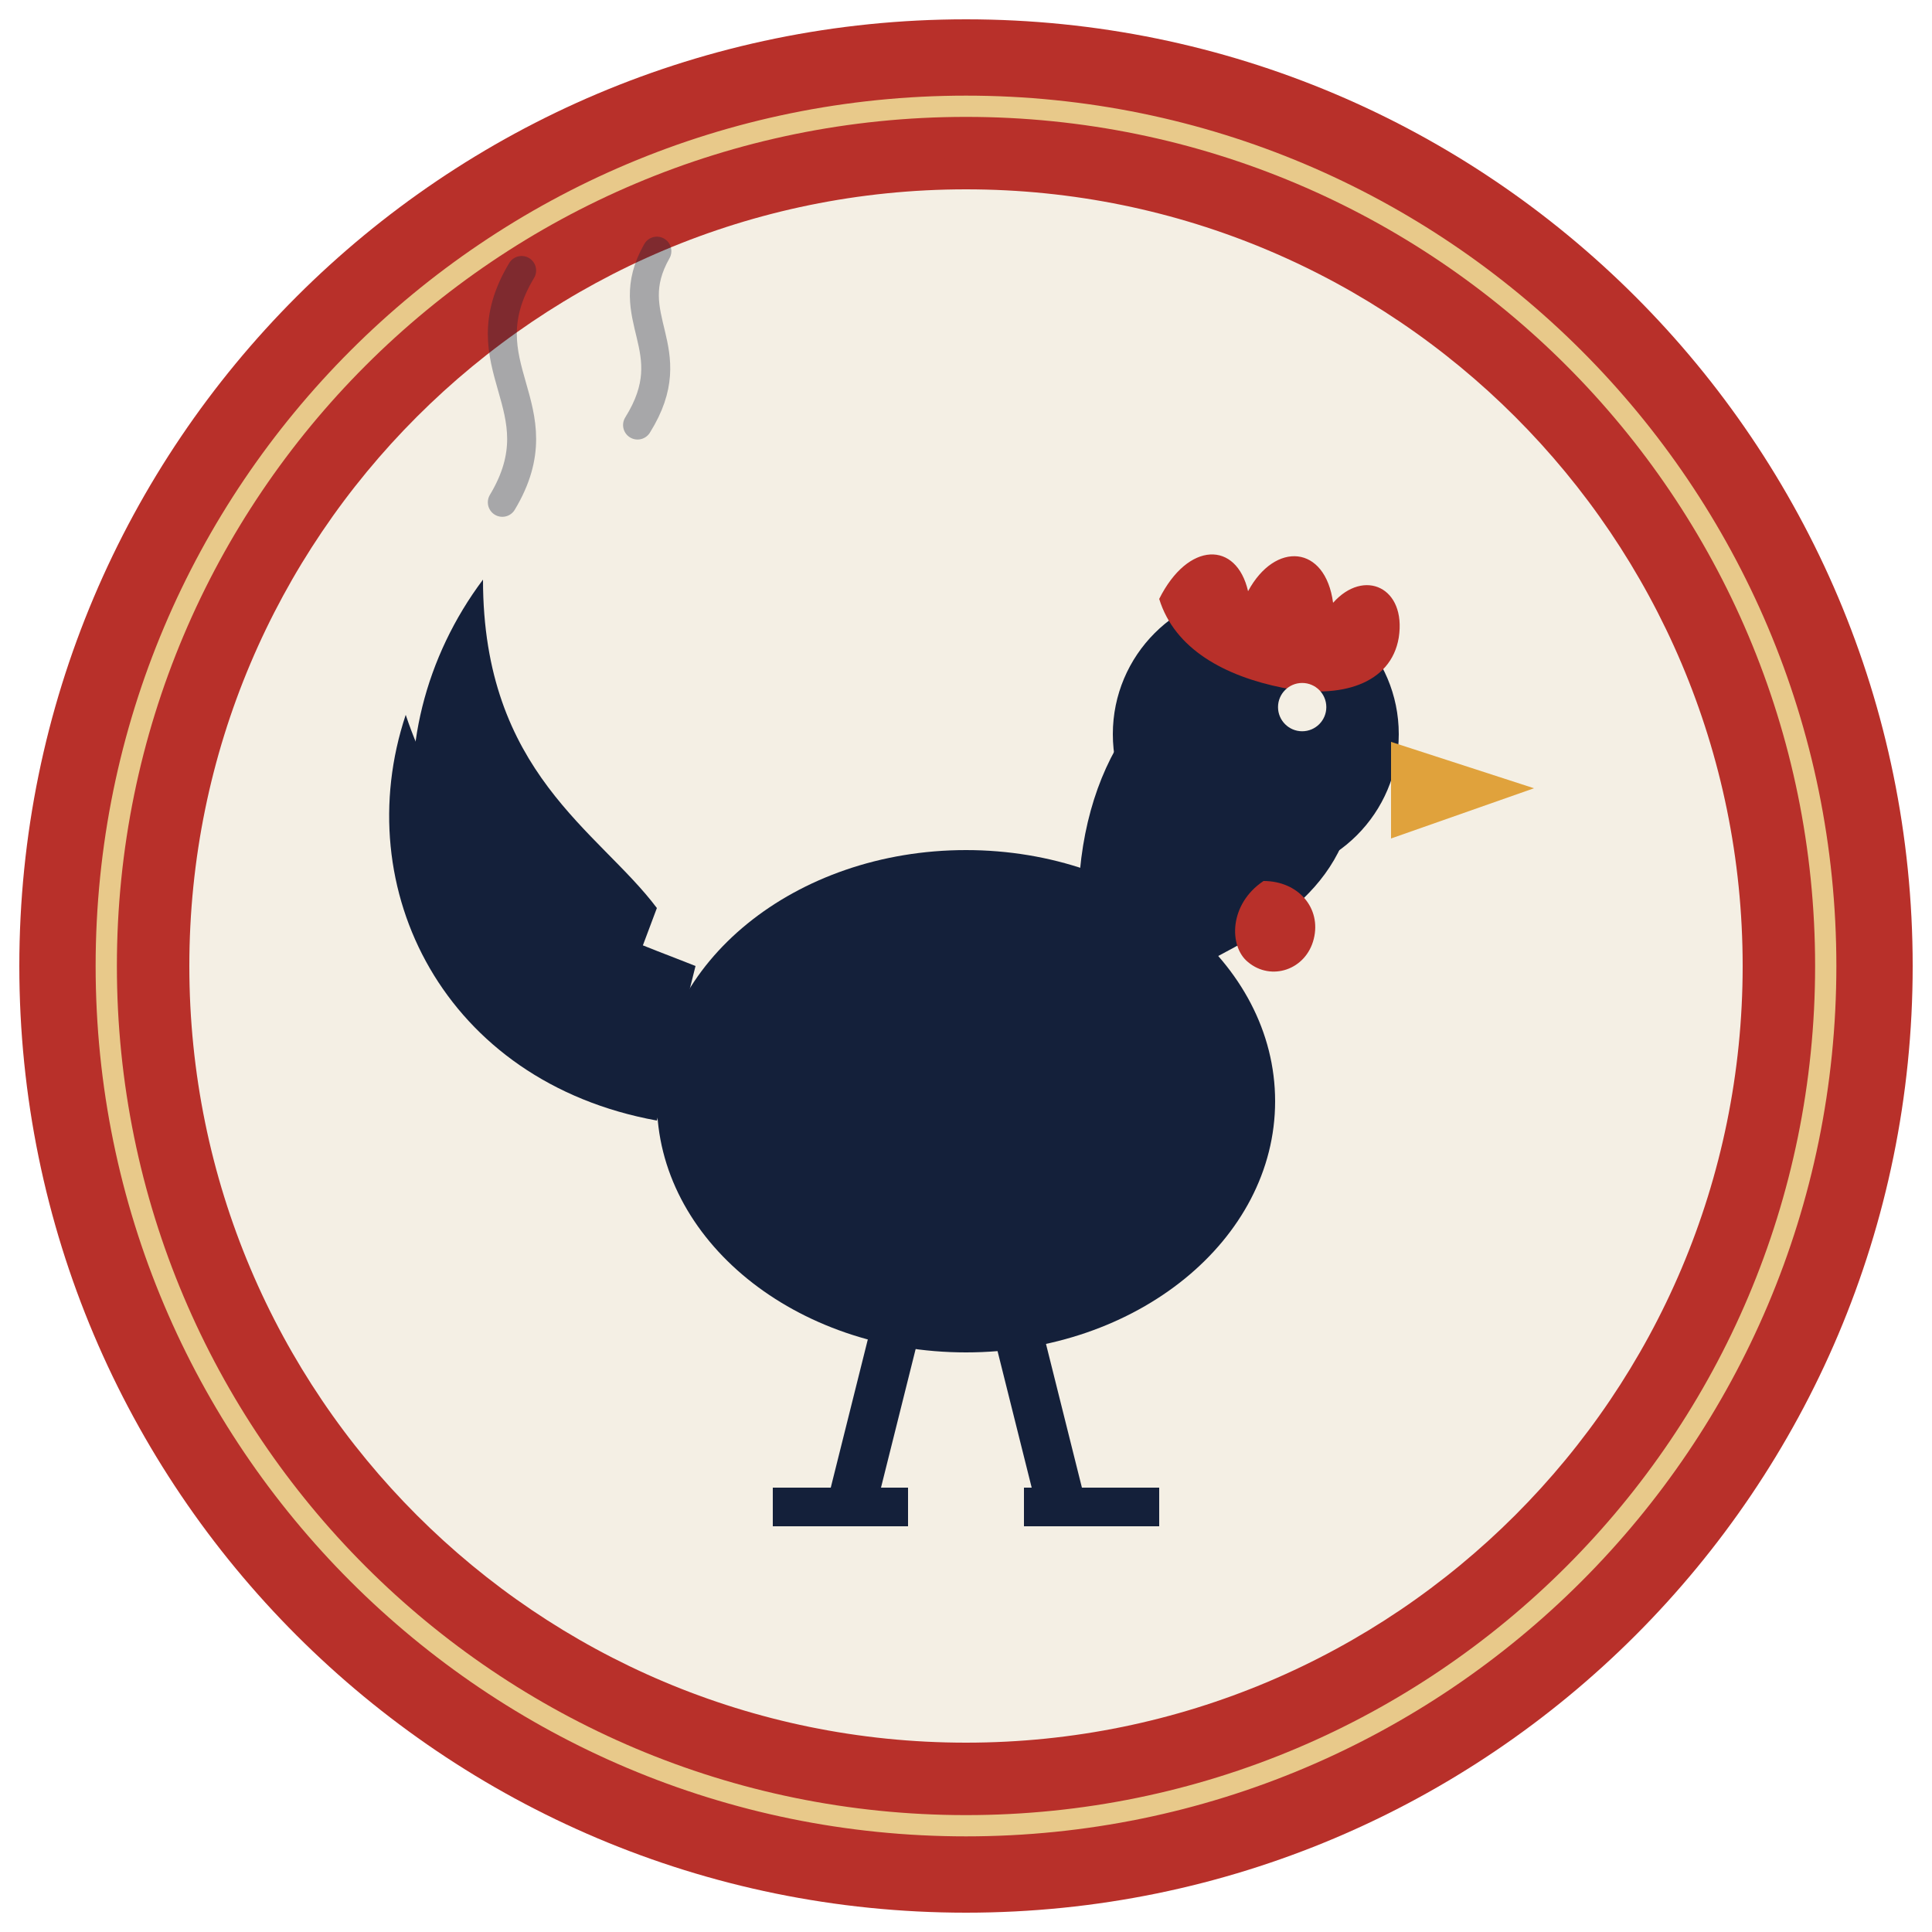
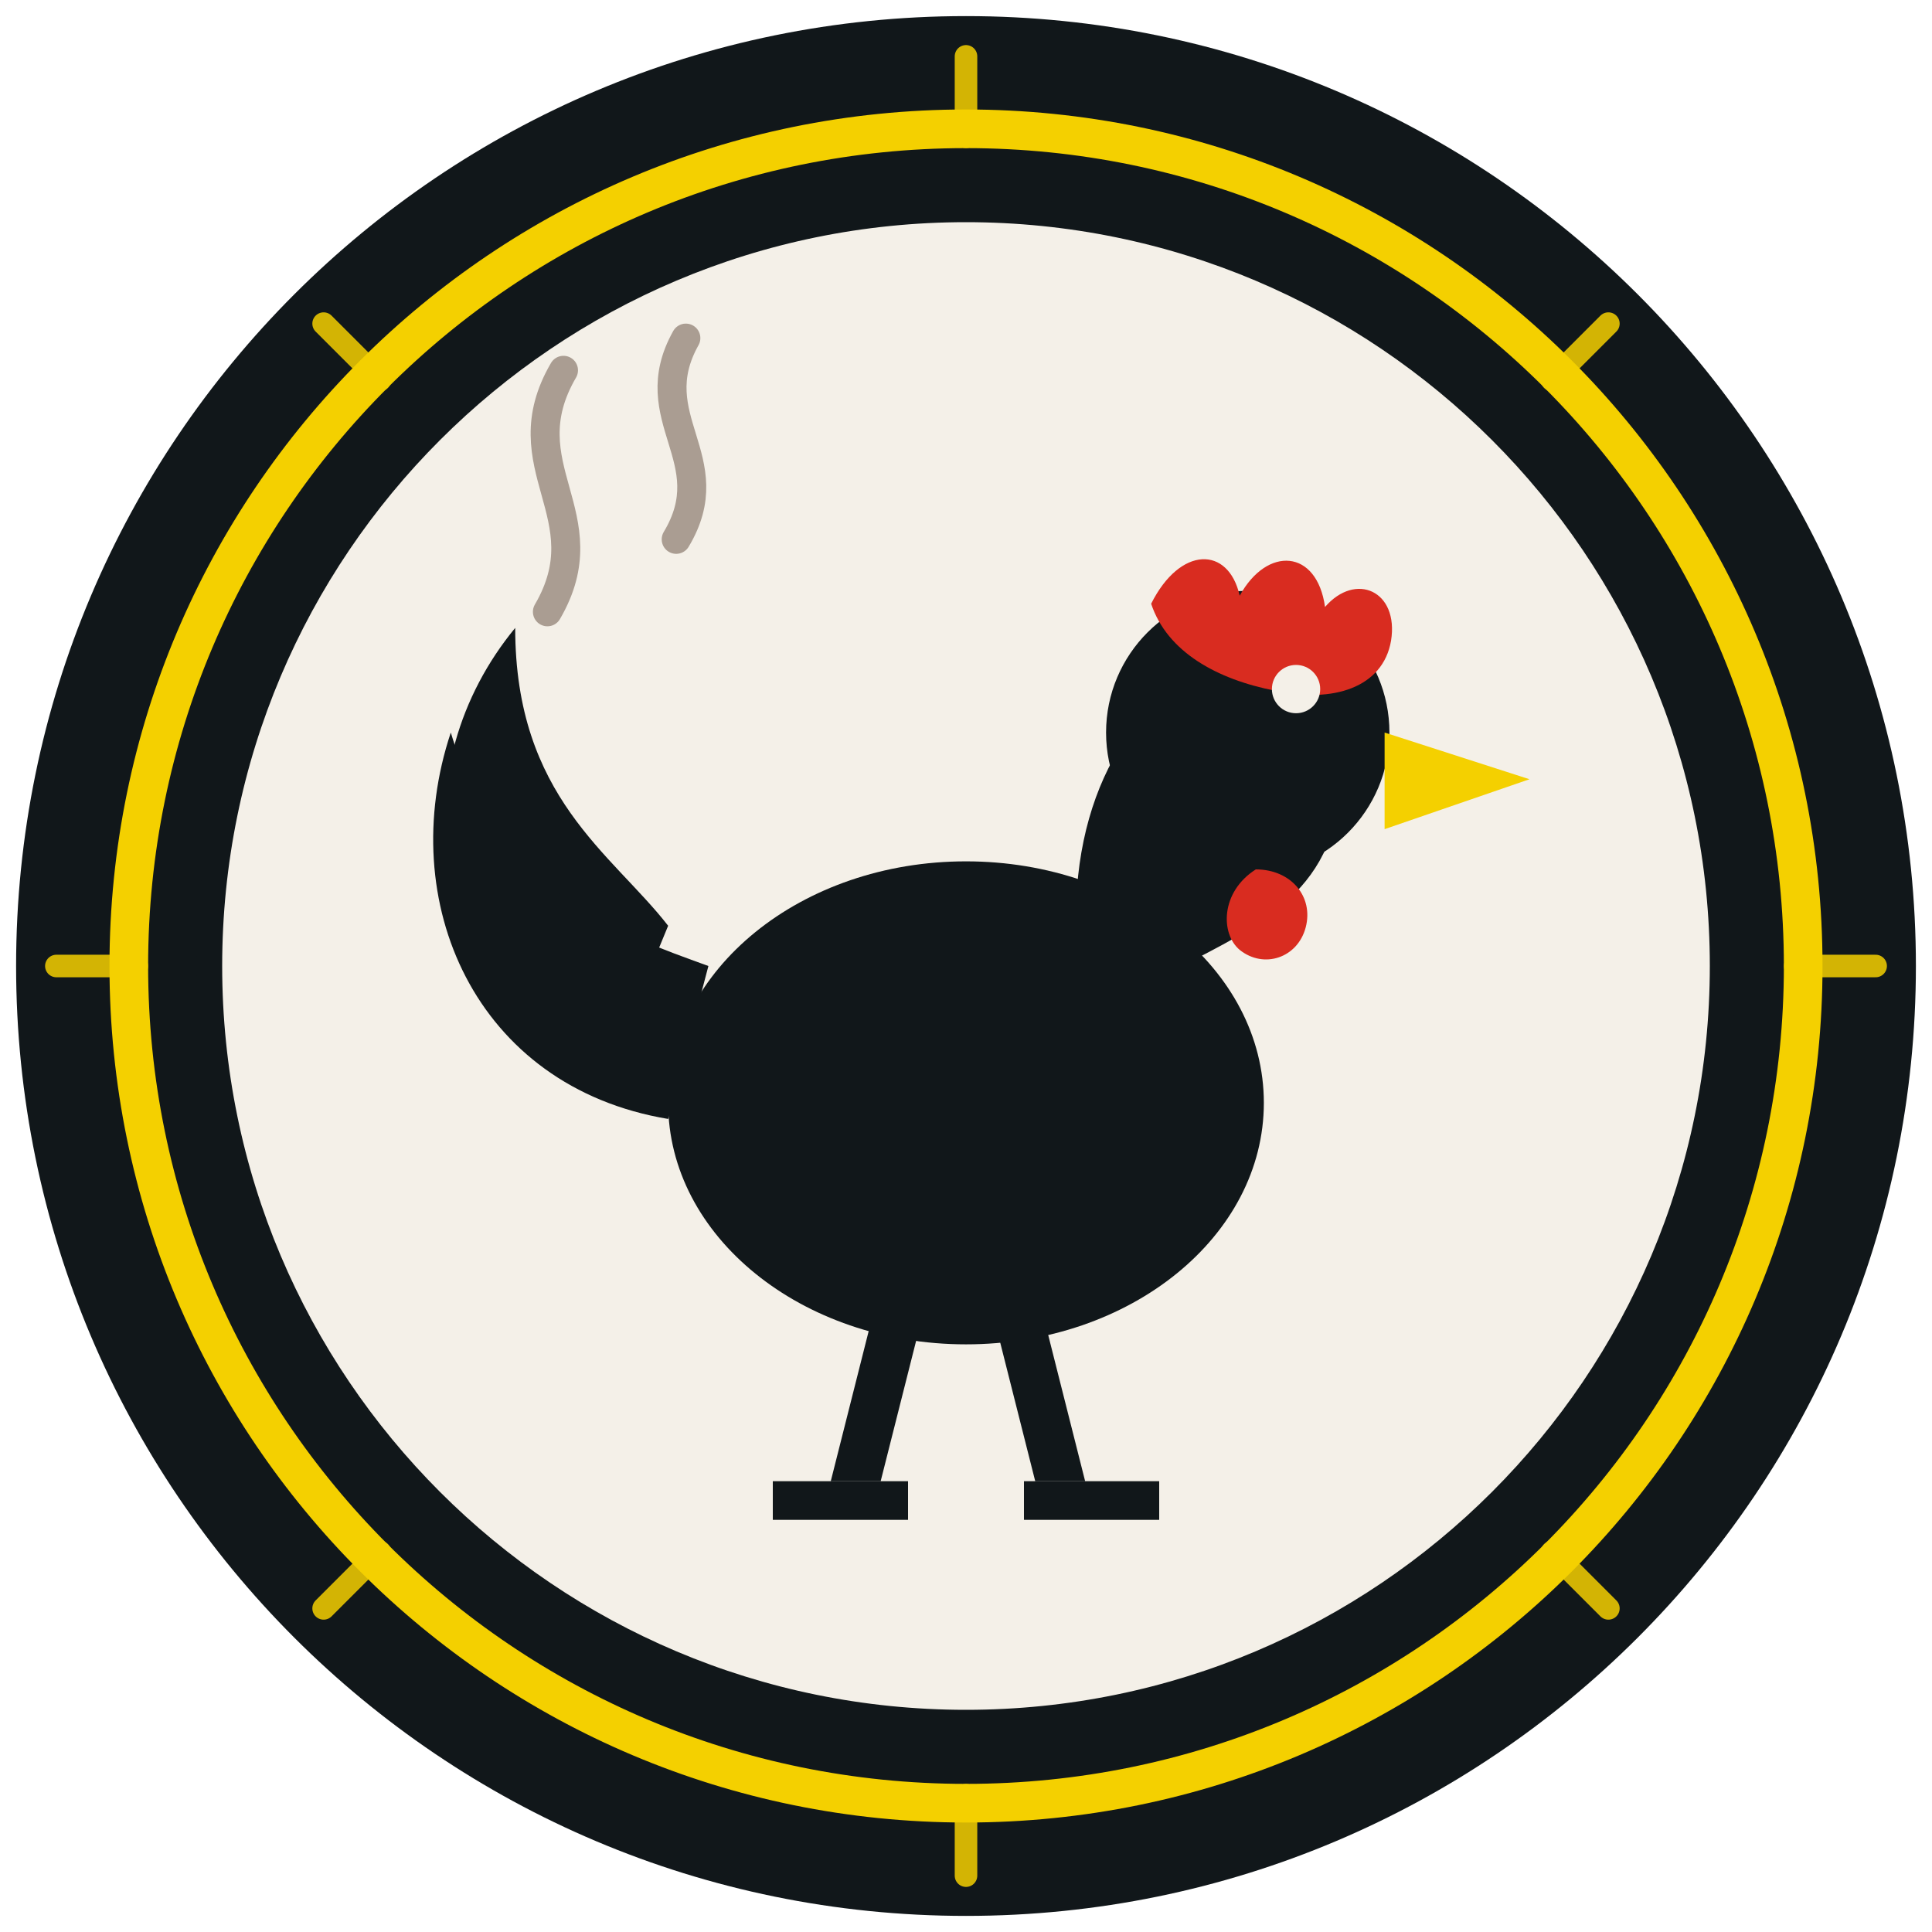
- <svg xmlns="http://www.w3.org/2000/svg" viewBox="0 0 100 100" width="100" height="100" role="img" aria-label="燻製塩焼鳥 けむり ロゴ">
-   <circle cx="50" cy="50" r="49" fill="#b8302a" />
-   <circle cx="50" cy="50" r="44.5" fill="none" stroke="#e8c98a" stroke-width="1.1" />
-   <circle cx="50" cy="50" r="41" fill="#f4efe4" />
-   <circle cx="50" cy="50" r="41" fill="none" stroke="#b8302a" stroke-width="1.6" />
-   <g fill="#14203a">
-     <path d="M31 55 C 20 50 19 38 25 30 C 25 40 31 43 34 47 Z" />
-     <path d="M34 58 C 23 56 18 46 21 37 C 24 46 31 48 36 50 Z" />
-     <ellipse cx="50" cy="57" rx="16" ry="13" />
-     <path d="M56 50 C 55 42 58 36 63 34 C 68 33 71 37 70 42 C 69 47 64 49 60 51 Z" />
-     <circle cx="65" cy="38" r="7.4" />
-     <path d="M45 69 l-2 8 h2.6 l2-8 Z" />
-     <path d="M54 69 l2 8 h-2.6 l-2-8 Z" />
-     <path d="M40 77 h7 v2 h-7 Z" />
-     <path d="M53 77 h7 v2 h-7 Z" />
+ <svg xmlns="http://www.w3.org/2000/svg" viewBox="0 0 120 120" width="120" height="120" role="img" aria-label="燻製塩焼鳥 けむり">
+   <circle cx="60" cy="60" r="59" fill="#11171A" />
+   <g stroke="#F4D000" stroke-width="1.4" stroke-linecap="round" opacity=".85">
+     <path d="M60 3.5v5M60 111.5v5M3.5 60h5M111.5 60h5" />
+     <path d="M20.1 20.1l3.5 3.5M96.4 96.4l3.5 3.5M99.9 20.1l-3.5 3.5M23.6 96.4l-3.5 3.5" />
  </g>
-   <g fill="#b8302a">
-     <path d="M60 31 c1.5-3 4-3 4.6-.4 c1.4-2.6 4-2.4 4.4.6 c1.6-1.8 3.8-.8 3.4 1.8 c-.4 2.4-3 3.2-6 2.6 c-3-.6-5.6-2-6.4-4.6 Z" />
-     <path d="M65.4 45.6 c1.8 0 3 1.4 2.6 3 c-.4 1.6-2.2 2.2-3.4 1.2 c-1-.8-1-3 .8-4.2 Z" />
+   <circle cx="60" cy="60" r="52" fill="none" stroke="#F4D000" stroke-width="2.4" />
+   <circle cx="60" cy="60" r="47" fill="#F4F0E8" />
+   <circle cx="60" cy="60" r="47" fill="none" stroke="#11171A" stroke-width="1.6" />
+   <g fill="none" stroke="#604A3C" stroke-opacity=".5" stroke-width="1.8" stroke-linecap="round">
+     <path d="M34 38 C 37.5 32 31.5 29 35 23" />
+     <path d="M42 33.5 C 45 28.5 39.8 26 42.6 21" />
  </g>
-   <path d="M72 38.4 l7.4 2.4 l-7.4 2.6 Z" fill="#e0a23c" />
-   <circle cx="67.4" cy="36.6" r="1.25" fill="#f4efe4" />
-   <g fill="none" stroke="#14203a" stroke-opacity=".34" stroke-width="1.5" stroke-linecap="round">
-     <path d="M26 26 C 29 21 24 19 27 14" />
-     <path d="M33 22 C 35.5 18 32 16.5 34 13" />
+   <g fill="#11171A">
+     <path d="M38 66 C 26 60.5 25 47.5 32 39 C 32 49.5 38 53 41.5 57.5 Z" />
+     <path d="M41.5 69.5 C 29.5 67.5 24.5 56 28 45.5 C 31 55.5 38.5 58 44 60 Z" />
+     <ellipse cx="60" cy="68.5" rx="18.5" ry="15" />
+     <path d="M67 60 C 66 51 69.5 44 75 41.5 C 80.5 40.5 84 45 83 50.5 C 82 56.5 76 58.5 71.5 61 Z" />
+     <circle cx="77.5" cy="45.5" r="8.8" />
+     <path d="M54 82.5 l-2.4 9.5 h3.1 l2.4-9.5 Z" />
+     <path d="M65 82.5 l2.4 9.5 h-3.1 l-2.4-9.5 Z" />
+     <path d="M48 92 h8.4 v2.4 h-8.4 Z" />
+     <path d="M63.6 92 h8.4 v2.4 h-8.4 Z" />
  </g>
+   <g fill="#D92C20">
+     <path d="M71.5 37.5 c1.8-3.6 4.8-3.6 5.5-.5 c1.7-3.1 4.8-2.9 5.3.7 c1.9-2.2 4.6-1 4.1 2.1 c-.5 2.9-3.6 3.9-7.2 3.1 c-3.6-.7-6.7-2.4-7.7-5.4 Z" />
+     <path d="M78 54 c2.2 0 3.6 1.7 3.1 3.6 c-.5 1.9-2.6 2.6-4.1 1.4 c-1.2-1-1.2-3.6 1-5 Z" />
+   </g>
+   <path d="M86 45.5 l9 2.9 l-9 3.1 Z" fill="#F4D000" />
+   <circle cx="80.5" cy="42.8" r="1.5" fill="#F4F0E8" />
</svg>
